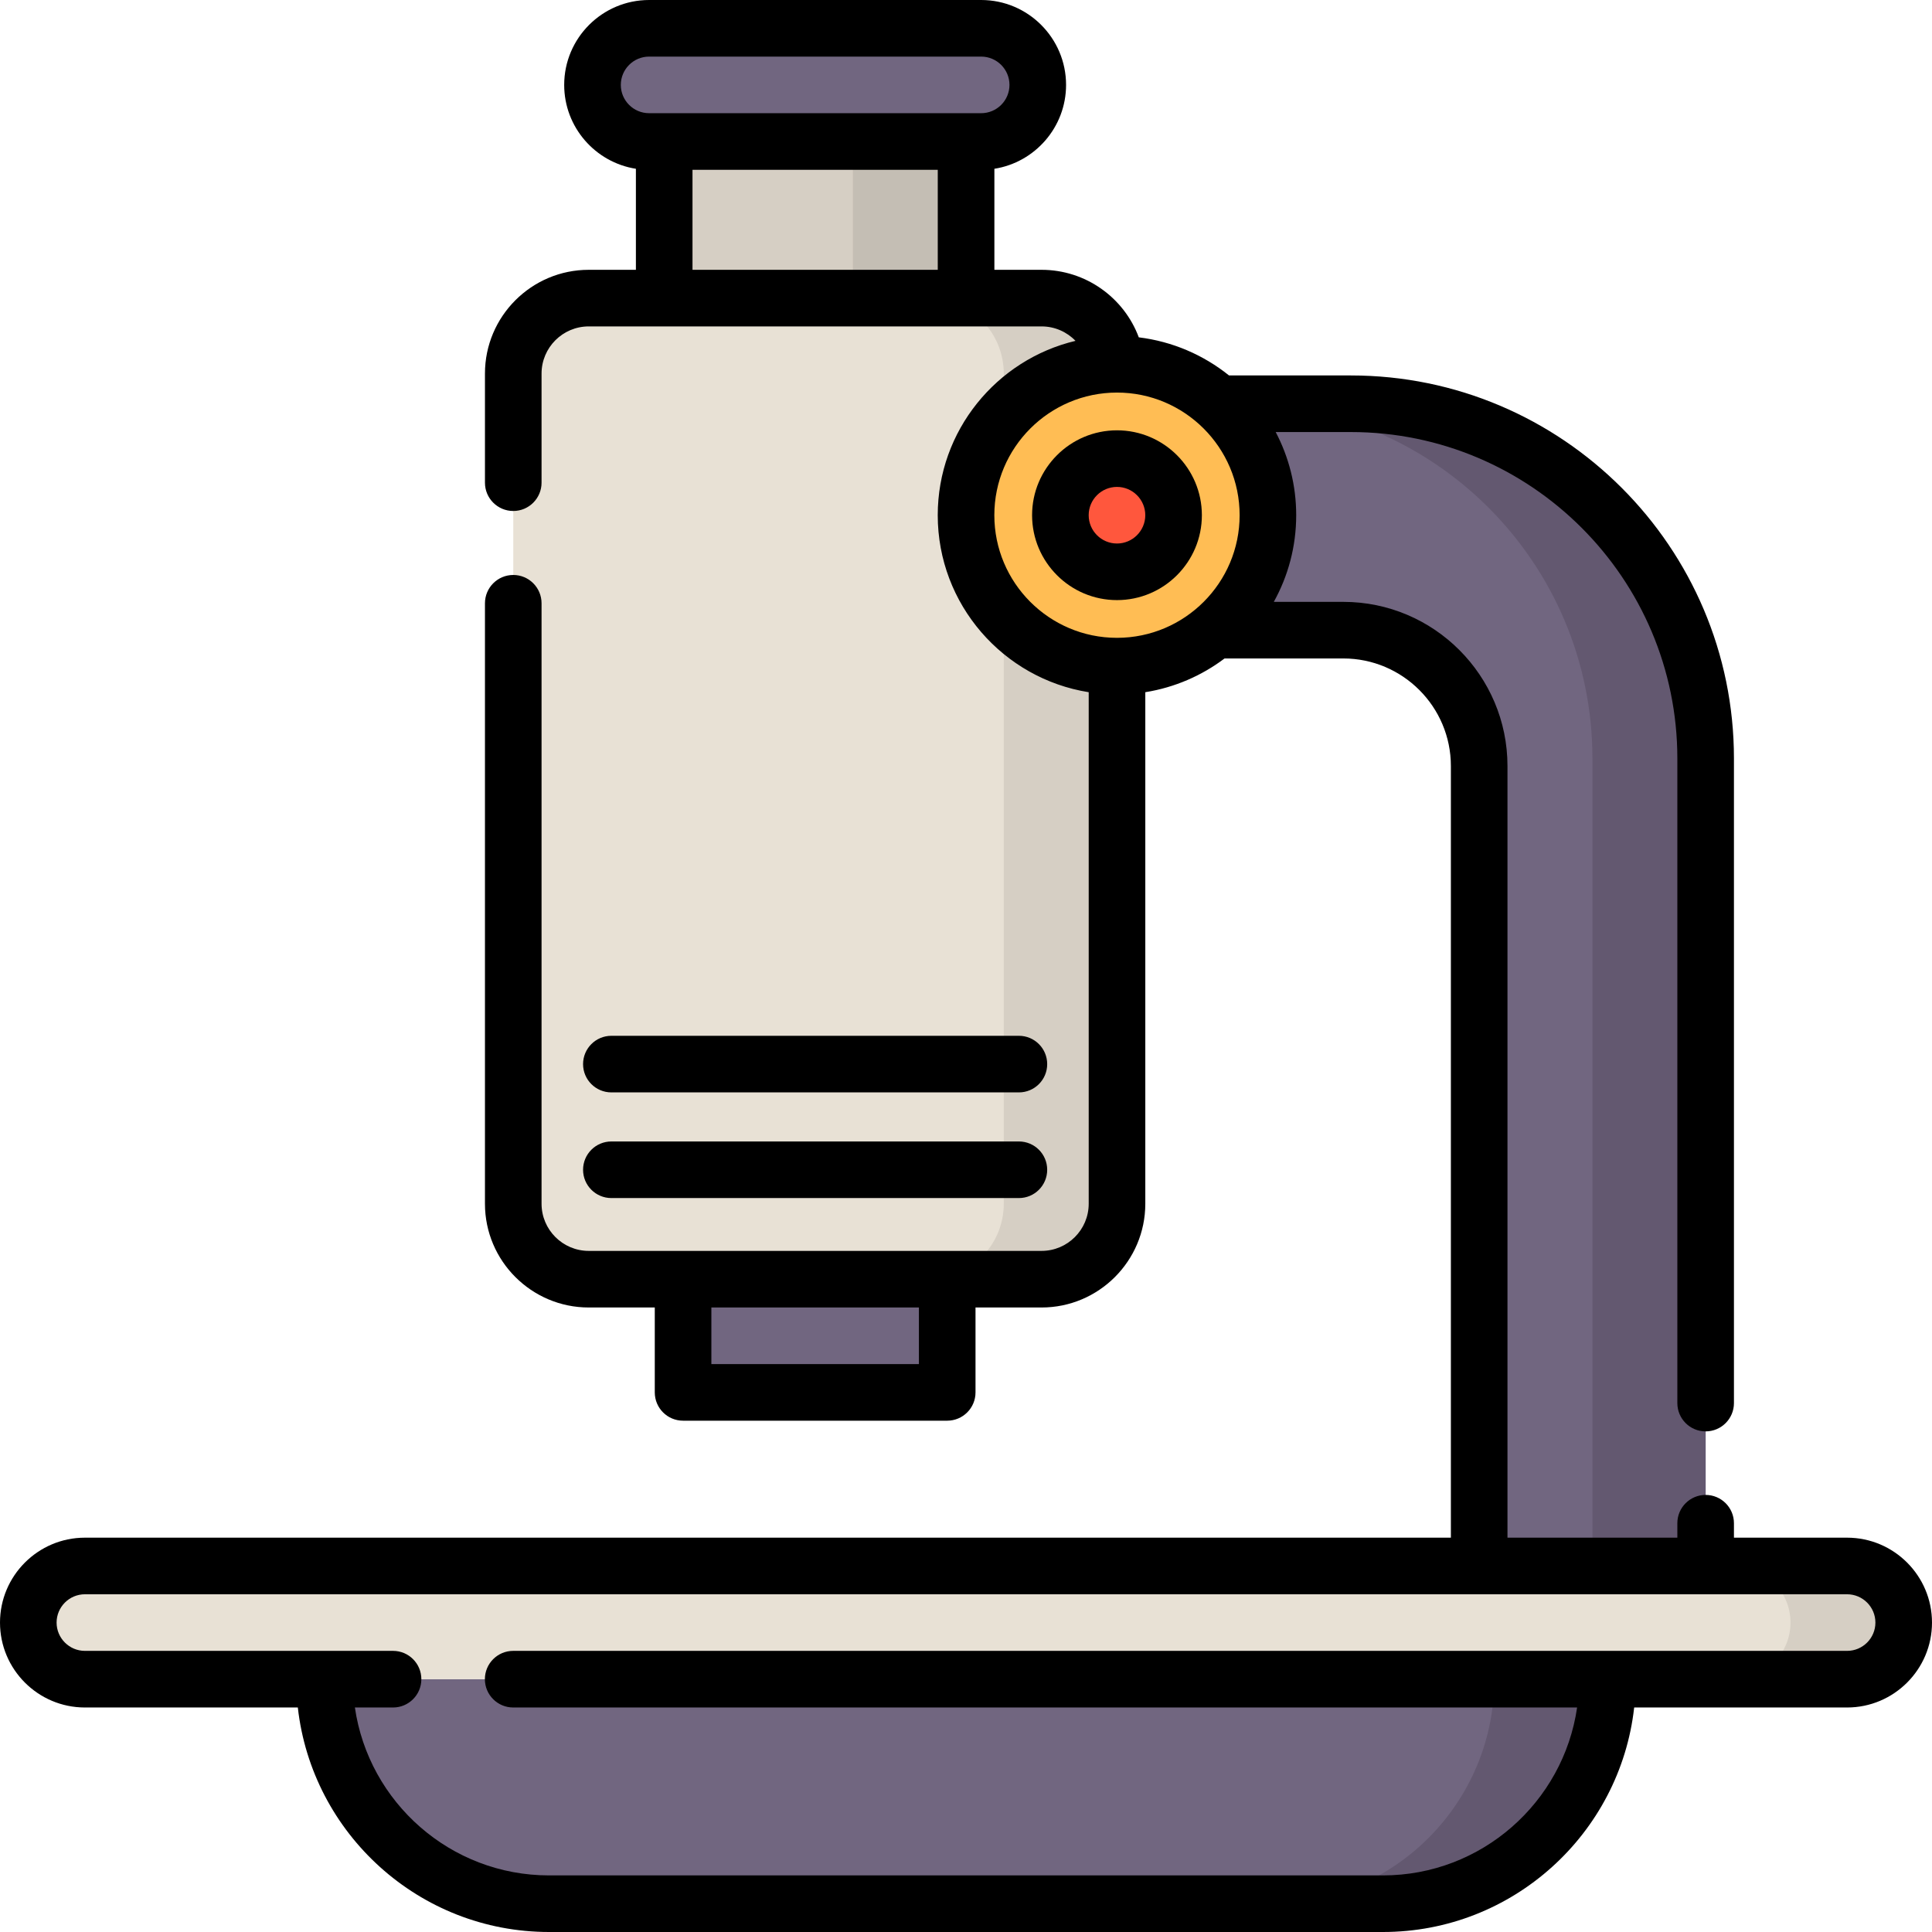
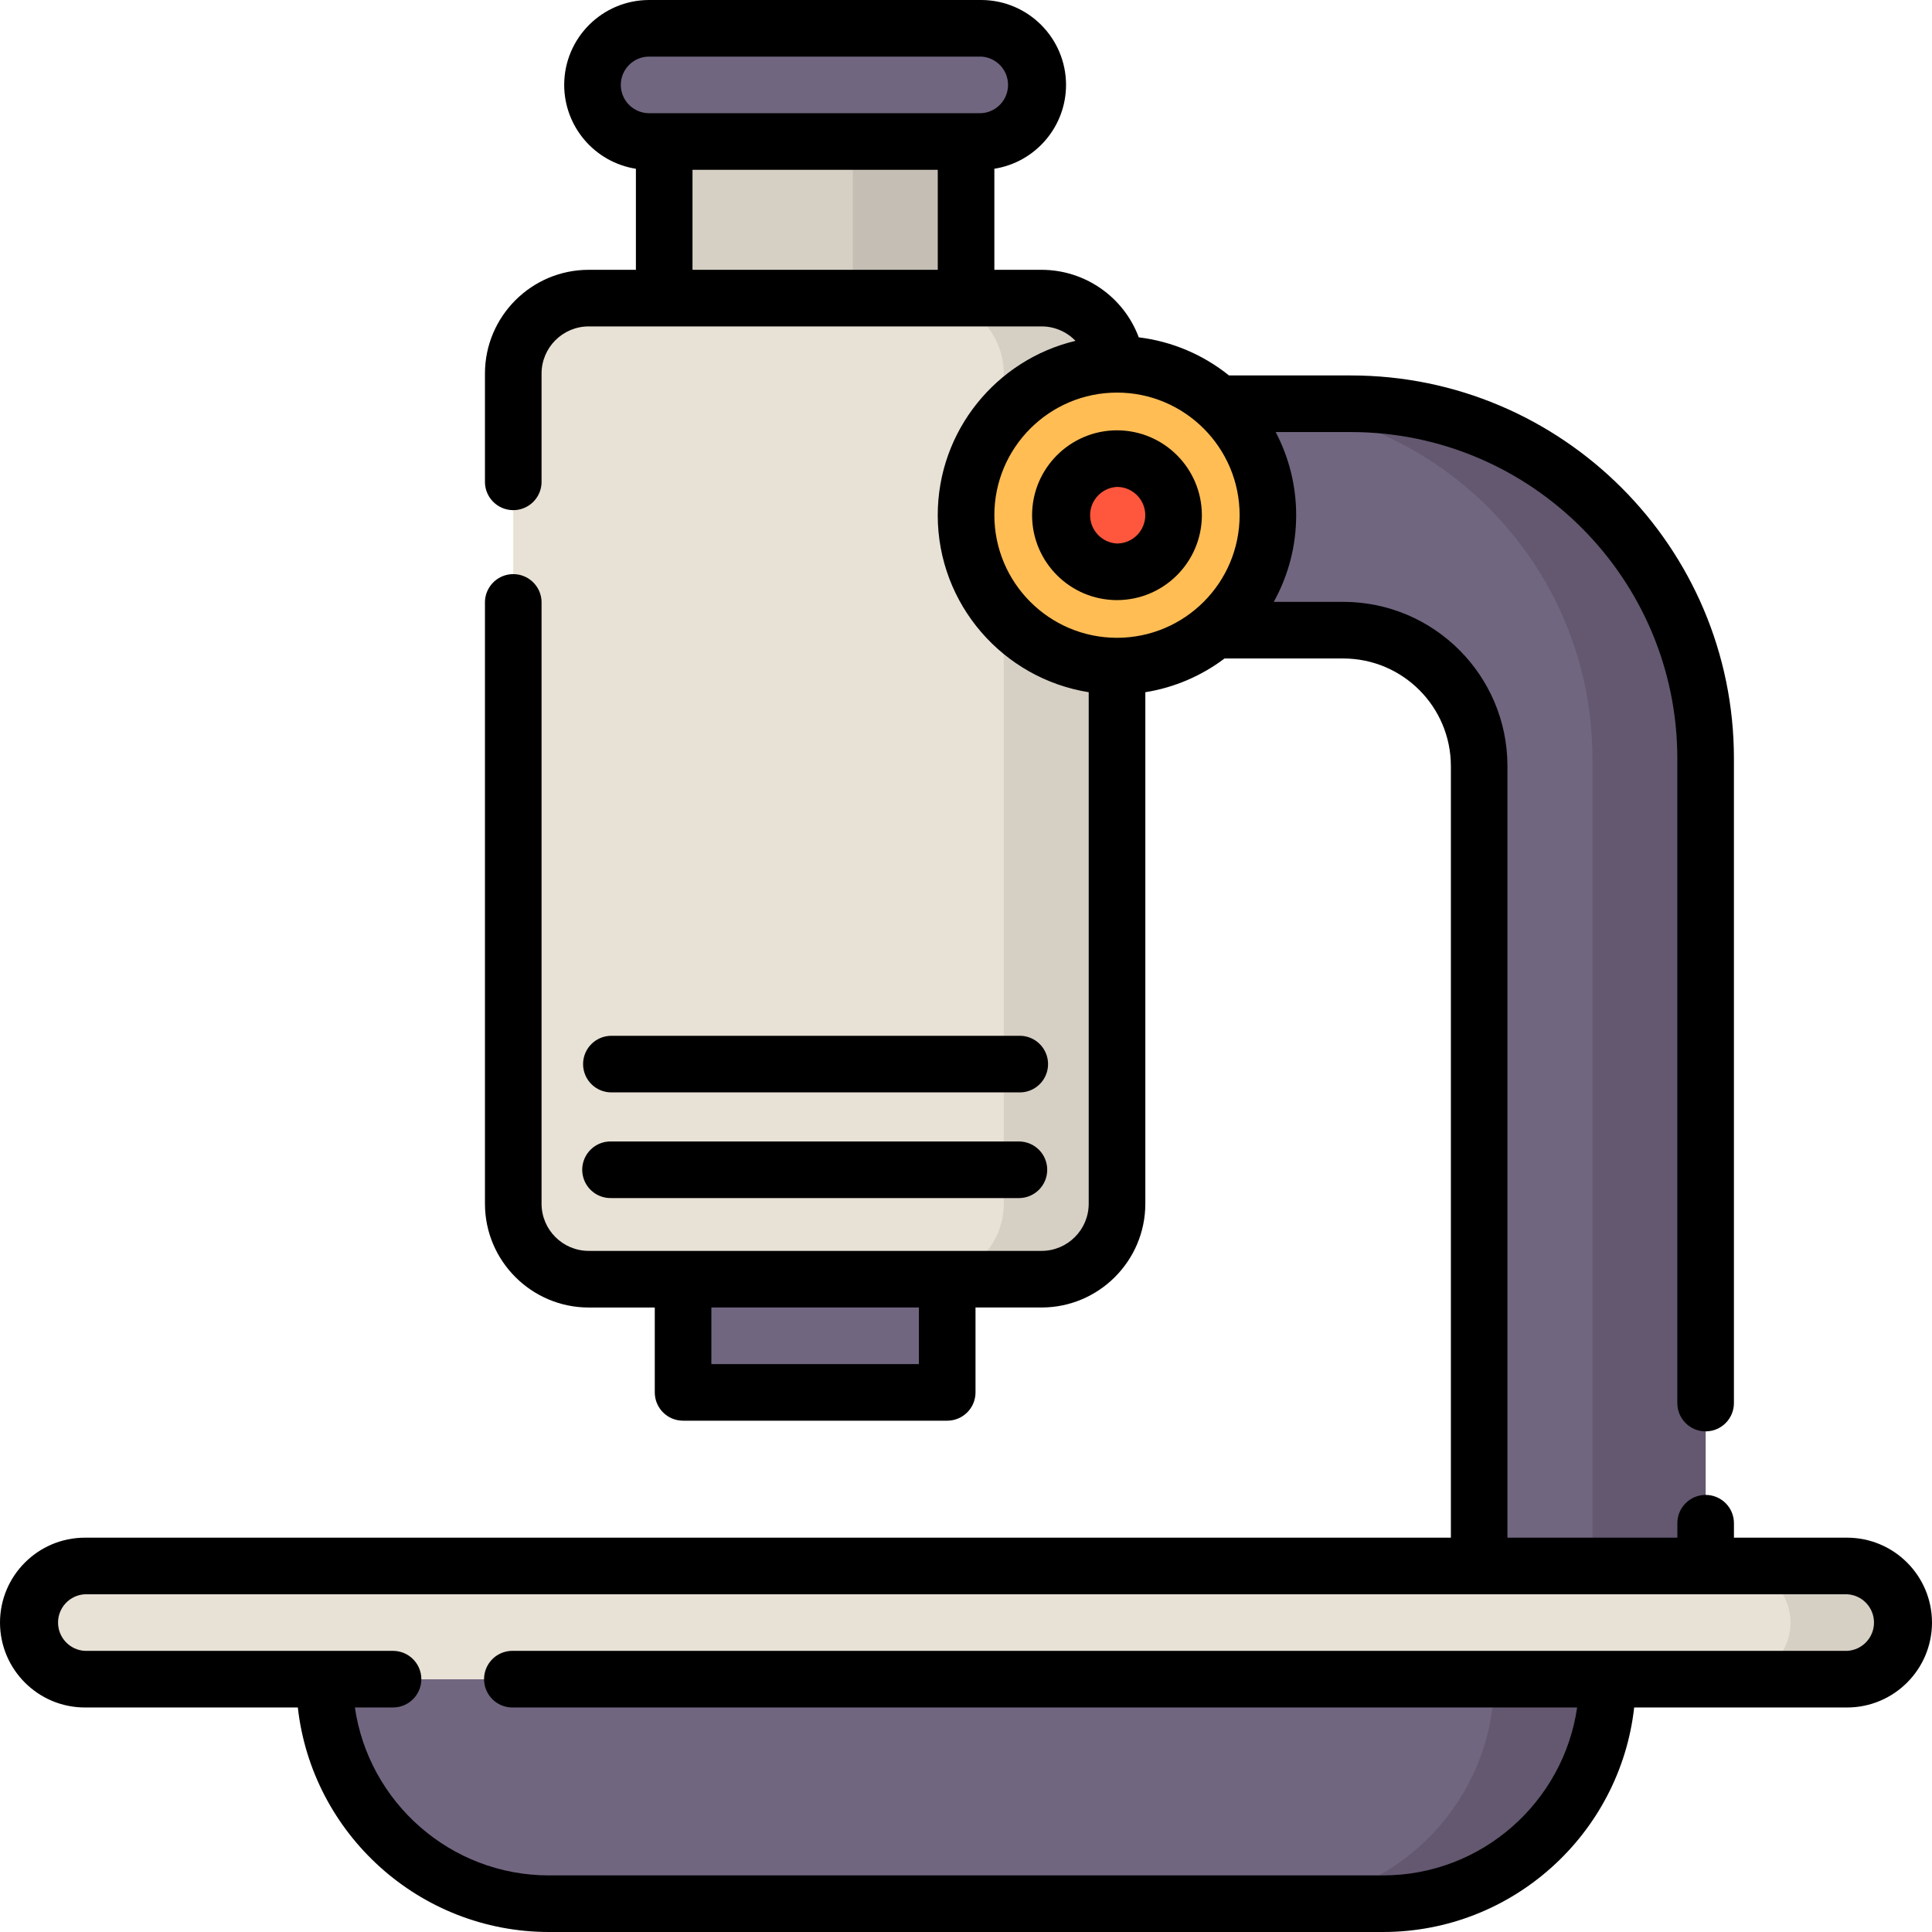
- <svg xmlns="http://www.w3.org/2000/svg" width="78" height="78" viewBox="0 0 78 78" fill="none">
-   <path d="M39.612 5.713H26.206C24.944 5.713 23.921 4.69 23.921 3.428C23.921 2.166 24.944 1.143 26.206 1.143H39.612C40.874 1.143 41.898 2.166 41.898 3.428C41.898 4.69 40.874 5.713 39.612 5.713Z" fill="#716680" />
-   <path d="M27.577 51.645H38.241V56.215H27.577V51.645Z" fill="#716680" />
-   <path d="M26.815 5.713H39.003V12.035H26.815V5.713Z" fill="#D6CFC4" />
-   <path d="M34.433 5.713H39.003V12.035H34.433V5.713Z" fill="#C4BEB4" />
-   <path d="M68.861 30.622V63.223H59.719V30.927C59.719 27.897 57.263 25.442 54.234 25.442H45.096V16.301H54.538C62.449 16.301 68.861 22.713 68.861 30.622Z" fill="#716680" />
-   <path d="M54.538 16.301H49.968C57.878 16.301 64.291 22.713 64.291 30.622V63.223H68.861V30.622C68.861 22.713 62.448 16.301 54.538 16.301Z" fill="#635870" />
-   <path d="M55.834 76.857H22.166C17.16 76.857 13.102 72.799 13.102 67.793H64.898C64.898 72.799 60.84 76.857 55.834 76.857Z" fill="#716680" />
-   <path d="M60.328 67.793C60.328 72.799 56.27 76.857 51.264 76.857H55.834C60.84 76.857 64.898 72.799 64.898 67.793H60.328Z" fill="#635870" />
-   <path d="M42.05 51.645H23.769C22.086 51.645 20.722 50.281 20.722 48.598V15.082C20.722 13.399 22.086 12.035 23.769 12.035H42.05C43.733 12.035 45.097 13.399 45.097 15.082V48.598C45.097 50.281 43.733 51.645 42.05 51.645Z" fill="#E8E1D5" />
-   <path d="M42.05 12.035H37.478C39.161 12.035 40.525 13.399 40.525 15.082V48.598C40.525 50.281 39.161 51.645 37.478 51.645H42.05C43.733 51.645 45.097 50.281 45.097 48.598V15.082C45.097 13.399 43.733 12.035 42.05 12.035Z" fill="#D6CFC4" />
-   <path d="M51.189 20.8C51.189 24.166 48.461 26.894 45.096 26.894C41.73 26.894 39.002 24.166 39.002 20.8C39.002 17.435 41.73 14.707 45.096 14.707C48.461 14.707 51.189 17.435 51.189 20.8Z" fill="#FFBD54" />
-   <path d="M47.381 20.8C47.381 22.062 46.357 23.085 45.096 23.085C43.833 23.085 42.81 22.062 42.81 20.8C42.81 19.538 43.833 18.515 45.096 18.515C46.357 18.515 47.381 19.538 47.381 20.8Z" fill="#FF573D" />
-   <path d="M74.572 67.793H3.428C2.166 67.793 1.143 66.77 1.143 65.508C1.143 64.246 2.166 63.223 3.428 63.223H74.572C75.835 63.223 76.857 64.246 76.857 65.508C76.857 66.77 75.835 67.793 74.572 67.793Z" fill="#E8E1D5" />
-   <path d="M74.572 63.223H70.002C71.264 63.223 72.287 64.246 72.287 65.508C72.287 66.77 71.264 67.793 70.002 67.793H74.572C75.835 67.793 76.857 66.77 76.857 65.508C76.857 64.246 75.835 63.223 74.572 63.223Z" fill="#D6CFC4" />
-   <path d="M45.096 24.228C46.986 24.228 48.523 22.69 48.523 20.8C48.523 18.91 46.985 17.373 45.096 17.373C43.206 17.373 41.668 18.91 41.668 20.8C41.668 22.69 43.205 24.228 45.096 24.228ZM45.096 19.658C45.725 19.658 46.238 20.17 46.238 20.8C46.238 21.43 45.725 21.943 45.096 21.943C44.465 21.943 43.953 21.43 43.953 20.8C43.953 20.17 44.465 19.658 45.096 19.658Z" fill="black" />
-   <path d="M74.572 62.08H70.004V61.496C70.004 60.865 69.492 60.354 68.861 60.354C68.23 60.354 67.719 60.865 67.719 61.496V62.08H60.861V30.928C60.861 27.273 57.888 24.299 54.234 24.299H51.427C52.003 23.261 52.331 22.068 52.331 20.8C52.331 19.589 52.031 18.447 51.503 17.443H54.539C61.806 17.443 67.719 23.356 67.719 30.623V56.646C67.719 57.278 68.23 57.789 68.861 57.789C69.492 57.789 70.004 57.278 70.004 56.646V30.623C70.004 22.095 63.066 15.158 54.539 15.158H49.619C48.595 14.336 47.344 13.787 45.976 13.619C45.379 12.014 43.83 10.893 42.05 10.893H40.146V6.814C41.783 6.557 43.04 5.136 43.04 3.428C43.04 1.538 41.502 0 39.612 0H26.206C24.316 0 22.778 1.538 22.778 3.428C22.778 5.136 24.035 6.557 25.673 6.814V10.893H23.769C21.459 10.893 19.579 12.772 19.579 15.082V19.488C19.579 20.118 20.091 20.63 20.722 20.63C21.352 20.63 21.864 20.118 21.864 19.488V15.082C21.864 14.032 22.719 13.178 23.769 13.178H42.05C42.585 13.178 43.073 13.4 43.421 13.761C40.236 14.519 37.859 17.386 37.859 20.8C37.859 24.402 40.504 27.397 43.954 27.946V48.598C43.954 49.648 43.1 50.502 42.05 50.502H23.769C22.719 50.502 21.864 49.648 21.864 48.598V24.356C21.864 23.725 21.352 23.213 20.722 23.213C20.091 23.213 19.579 23.725 19.579 24.356V48.598C19.579 50.908 21.459 52.787 23.769 52.787H26.435V56.215C26.435 56.846 26.946 57.357 27.577 57.357H38.241C38.872 57.357 39.384 56.846 39.384 56.215V52.787H42.05C44.36 52.787 46.239 50.908 46.239 48.598V27.946C47.426 27.756 48.518 27.278 49.438 26.584H54.234C56.628 26.584 58.576 28.532 58.576 30.928V62.08H3.428C1.538 62.08 0 63.618 0 65.508C0 67.398 1.538 68.936 3.428 68.936H12.024C12.595 74.028 16.924 78 22.166 78H55.834C61.076 78 65.406 74.028 65.976 68.936H74.572C76.462 68.936 78 67.398 78 65.508C78 63.618 76.462 62.08 74.572 62.08ZM25.064 3.428C25.064 2.798 25.576 2.285 26.206 2.285H39.612C40.243 2.285 40.755 2.798 40.755 3.428C40.755 4.058 40.243 4.57 39.612 4.57H26.206C25.576 4.57 25.064 4.058 25.064 3.428ZM27.958 10.893V6.855H37.86V10.893H27.958ZM37.099 55.072H28.72V52.787H37.099V55.072ZM40.144 20.8C40.144 18.07 42.365 15.849 45.096 15.849C47.825 15.849 50.047 18.07 50.047 20.8C50.047 23.527 47.831 25.745 45.106 25.751C45.103 25.751 45.1 25.751 45.097 25.751C45.093 25.751 45.09 25.751 45.087 25.751C42.361 25.747 40.144 23.528 40.144 20.8ZM74.572 66.65H20.719C20.088 66.65 19.576 67.162 19.576 67.793C19.576 68.424 20.088 68.936 20.719 68.936H63.672C63.117 72.764 59.814 75.715 55.834 75.715H22.166C18.186 75.715 14.883 72.764 14.328 68.936H15.869C16.5 68.936 17.011 68.424 17.011 67.793C17.011 67.162 16.5 66.65 15.869 66.65H3.428C2.798 66.65 2.285 66.138 2.285 65.508C2.285 64.878 2.798 64.365 3.428 64.365H74.572C75.203 64.365 75.715 64.878 75.715 65.508C75.715 66.138 75.203 66.65 74.572 66.65Z" fill="black" />
-   <path d="M24.683 48.369H41.136C41.767 48.369 42.278 47.858 42.278 47.227C42.278 46.595 41.767 46.084 41.136 46.084H24.683C24.052 46.084 23.54 46.595 23.54 47.227C23.54 47.858 24.052 48.369 24.683 48.369Z" fill="black" />
-   <path d="M24.683 44.103H41.136C41.767 44.103 42.278 43.592 42.278 42.961C42.278 42.33 41.767 41.818 41.136 41.818H24.683C24.052 41.818 23.54 42.33 23.54 42.961C23.54 43.592 24.052 44.103 24.683 44.103Z" fill="black" />
+ <svg xmlns="http://www.w3.org/2000/svg" width="78" height="78" fill="none">
+   <path d="M39.612 5.713H26.206a2.285 2.285 0 110-4.57h13.406a2.285 2.285 0 110 4.57zM27.577 51.645h10.664v4.57H27.577v-4.57z" fill="#716680" />
+   <path d="M26.815 5.713h12.188v6.322H26.815V5.713z" fill="#D6CFC4" />
+   <path d="M34.433 5.713h4.57v6.322h-4.57V5.713z" fill="#C4BEB4" />
+   <path d="M68.861 30.622v32.6H59.72V30.928a5.485 5.485 0 00-5.485-5.485h-9.138v-9.141h9.443c7.91 0 14.322 6.412 14.322 14.321z" fill="#716680" />
+   <path d="M54.538 16.3h-4.57c7.91 0 14.323 6.413 14.323 14.322v32.6h4.57v-32.6c0-7.91-6.413-14.321-14.323-14.321z" fill="#635870" />
+   <path d="M55.834 76.857H22.166a9.065 9.065 0 01-9.064-9.064h51.796a9.065 9.065 0 01-9.064 9.064z" fill="#716680" />
+   <path d="M60.328 67.793a9.065 9.065 0 01-9.064 9.064h4.57a9.065 9.065 0 009.064-9.064h-4.57z" fill="#635870" />
+   <path d="M42.05 51.645H23.769a3.047 3.047 0 01-3.047-3.047V15.082a3.047 3.047 0 013.047-3.047h18.28a3.047 3.047 0 013.048 3.047v33.516a3.047 3.047 0 01-3.047 3.047z" fill="#E8E1D5" />
+   <path d="M42.05 12.035h-4.572a3.047 3.047 0 013.047 3.047v33.516a3.047 3.047 0 01-3.047 3.047h4.572a3.047 3.047 0 003.047-3.047V15.082a3.047 3.047 0 00-3.047-3.047z" fill="#D6CFC4" />
+   <path d="M51.19 20.8A6.094 6.094 0 1139 20.8a6.094 6.094 0 0112.188 0z" fill="#FFBD54" />
+   <path d="M47.38 20.8a2.285 2.285 0 11-4.57 0 2.285 2.285 0 014.57 0z" fill="#FF573D" />
+   <path d="M74.572 67.793H3.428a2.285 2.285 0 110-4.57h71.144a2.285 2.285 0 110 4.57z" fill="#E8E1D5" />
+   <path d="M74.572 63.223h-4.57a2.285 2.285 0 110 4.57h4.57a2.285 2.285 0 100-4.57z" fill="#D6CFC4" />
+   <path d="M45.096 24.228a3.432 3.432 0 003.427-3.428 3.432 3.432 0 00-3.427-3.427 3.432 3.432 0 00-3.428 3.427 3.431 3.431 0 003.428 3.428zm0-4.57c.63 0 1.142.512 1.142 1.142 0 .63-.513 1.143-1.142 1.143a1.144 1.144 0 010-2.285z" fill="#000" />
+   <path d="M74.572 62.08h-4.568v-.584a1.142 1.142 0 10-2.285 0v.584H60.86V30.928a6.636 6.636 0 00-6.627-6.63h-2.807a7.186 7.186 0 00.904-3.498c0-1.21-.3-2.353-.828-3.357h3.036c7.267 0 13.18 5.913 13.18 13.18v26.023a1.142 1.142 0 102.285 0V30.623c0-8.528-6.938-15.465-15.465-15.465h-4.92a7.205 7.205 0 00-3.643-1.539 4.194 4.194 0 00-3.926-2.726h-1.904v-4.08a3.433 3.433 0 002.894-3.385A3.432 3.432 0 0039.612 0H26.206a3.432 3.432 0 00-3.428 3.428 3.433 3.433 0 002.895 3.386v4.079h-1.904c-2.31 0-4.19 1.879-4.19 4.189v4.405a1.143 1.143 0 002.285 0v-4.405c0-1.05.855-1.904 1.905-1.904h18.28a1.9 1.9 0 011.372.583c-3.185.758-5.562 3.625-5.562 7.04 0 3.601 2.645 6.596 6.095 7.145v20.652c0 1.05-.854 1.904-1.904 1.904H23.769a1.907 1.907 0 01-1.905-1.904V24.356a1.143 1.143 0 10-2.285 0v24.242c0 2.31 1.88 4.19 4.19 4.19h2.666v3.427c0 .631.511 1.142 1.142 1.142h10.664c.631 0 1.143-.51 1.143-1.142v-3.428h2.666c2.31 0 4.19-1.88 4.19-4.19V27.947a7.201 7.201 0 003.198-1.362h4.796a4.348 4.348 0 014.342 4.344V62.08H3.428A3.432 3.432 0 000 65.508a3.432 3.432 0 003.428 3.428h8.596c.57 5.092 4.9 9.064 10.142 9.064h33.668c5.242 0 9.572-3.972 10.142-9.064h8.596A3.432 3.432 0 0078 65.508a3.432 3.432 0 00-3.428-3.428zM25.064 3.428c0-.63.512-1.143 1.142-1.143h13.406a1.144 1.144 0 010 2.285H26.206c-.63 0-1.142-.512-1.142-1.142zm2.894 7.465V6.855h9.902v4.038h-9.902zm9.14 44.18H28.72v-2.286h8.379v2.285zM40.145 20.8c0-2.73 2.221-4.95 4.952-4.95 2.73 0 4.95 2.22 4.95 4.95a4.956 4.956 0 01-4.94 4.95h-.02a4.956 4.956 0 01-4.942-4.95zm34.428 45.85H20.72a1.143 1.143 0 100 2.285h42.953c-.555 3.83-3.858 6.78-7.838 6.78H22.166c-3.98 0-7.283-2.95-7.838-6.78h1.54a1.142 1.142 0 100-2.285H3.429a1.144 1.144 0 010-2.285h71.144a1.144 1.144 0 010 2.285z" fill="#000" />
+   <path d="M24.683 48.37h16.453a1.142 1.142 0 100-2.286H24.683a1.143 1.143 0 100 2.285zM24.683 44.103h16.453a1.143 1.143 0 100-2.285H24.683a1.142 1.142 0 100 2.285z" fill="#000" />
</svg>
